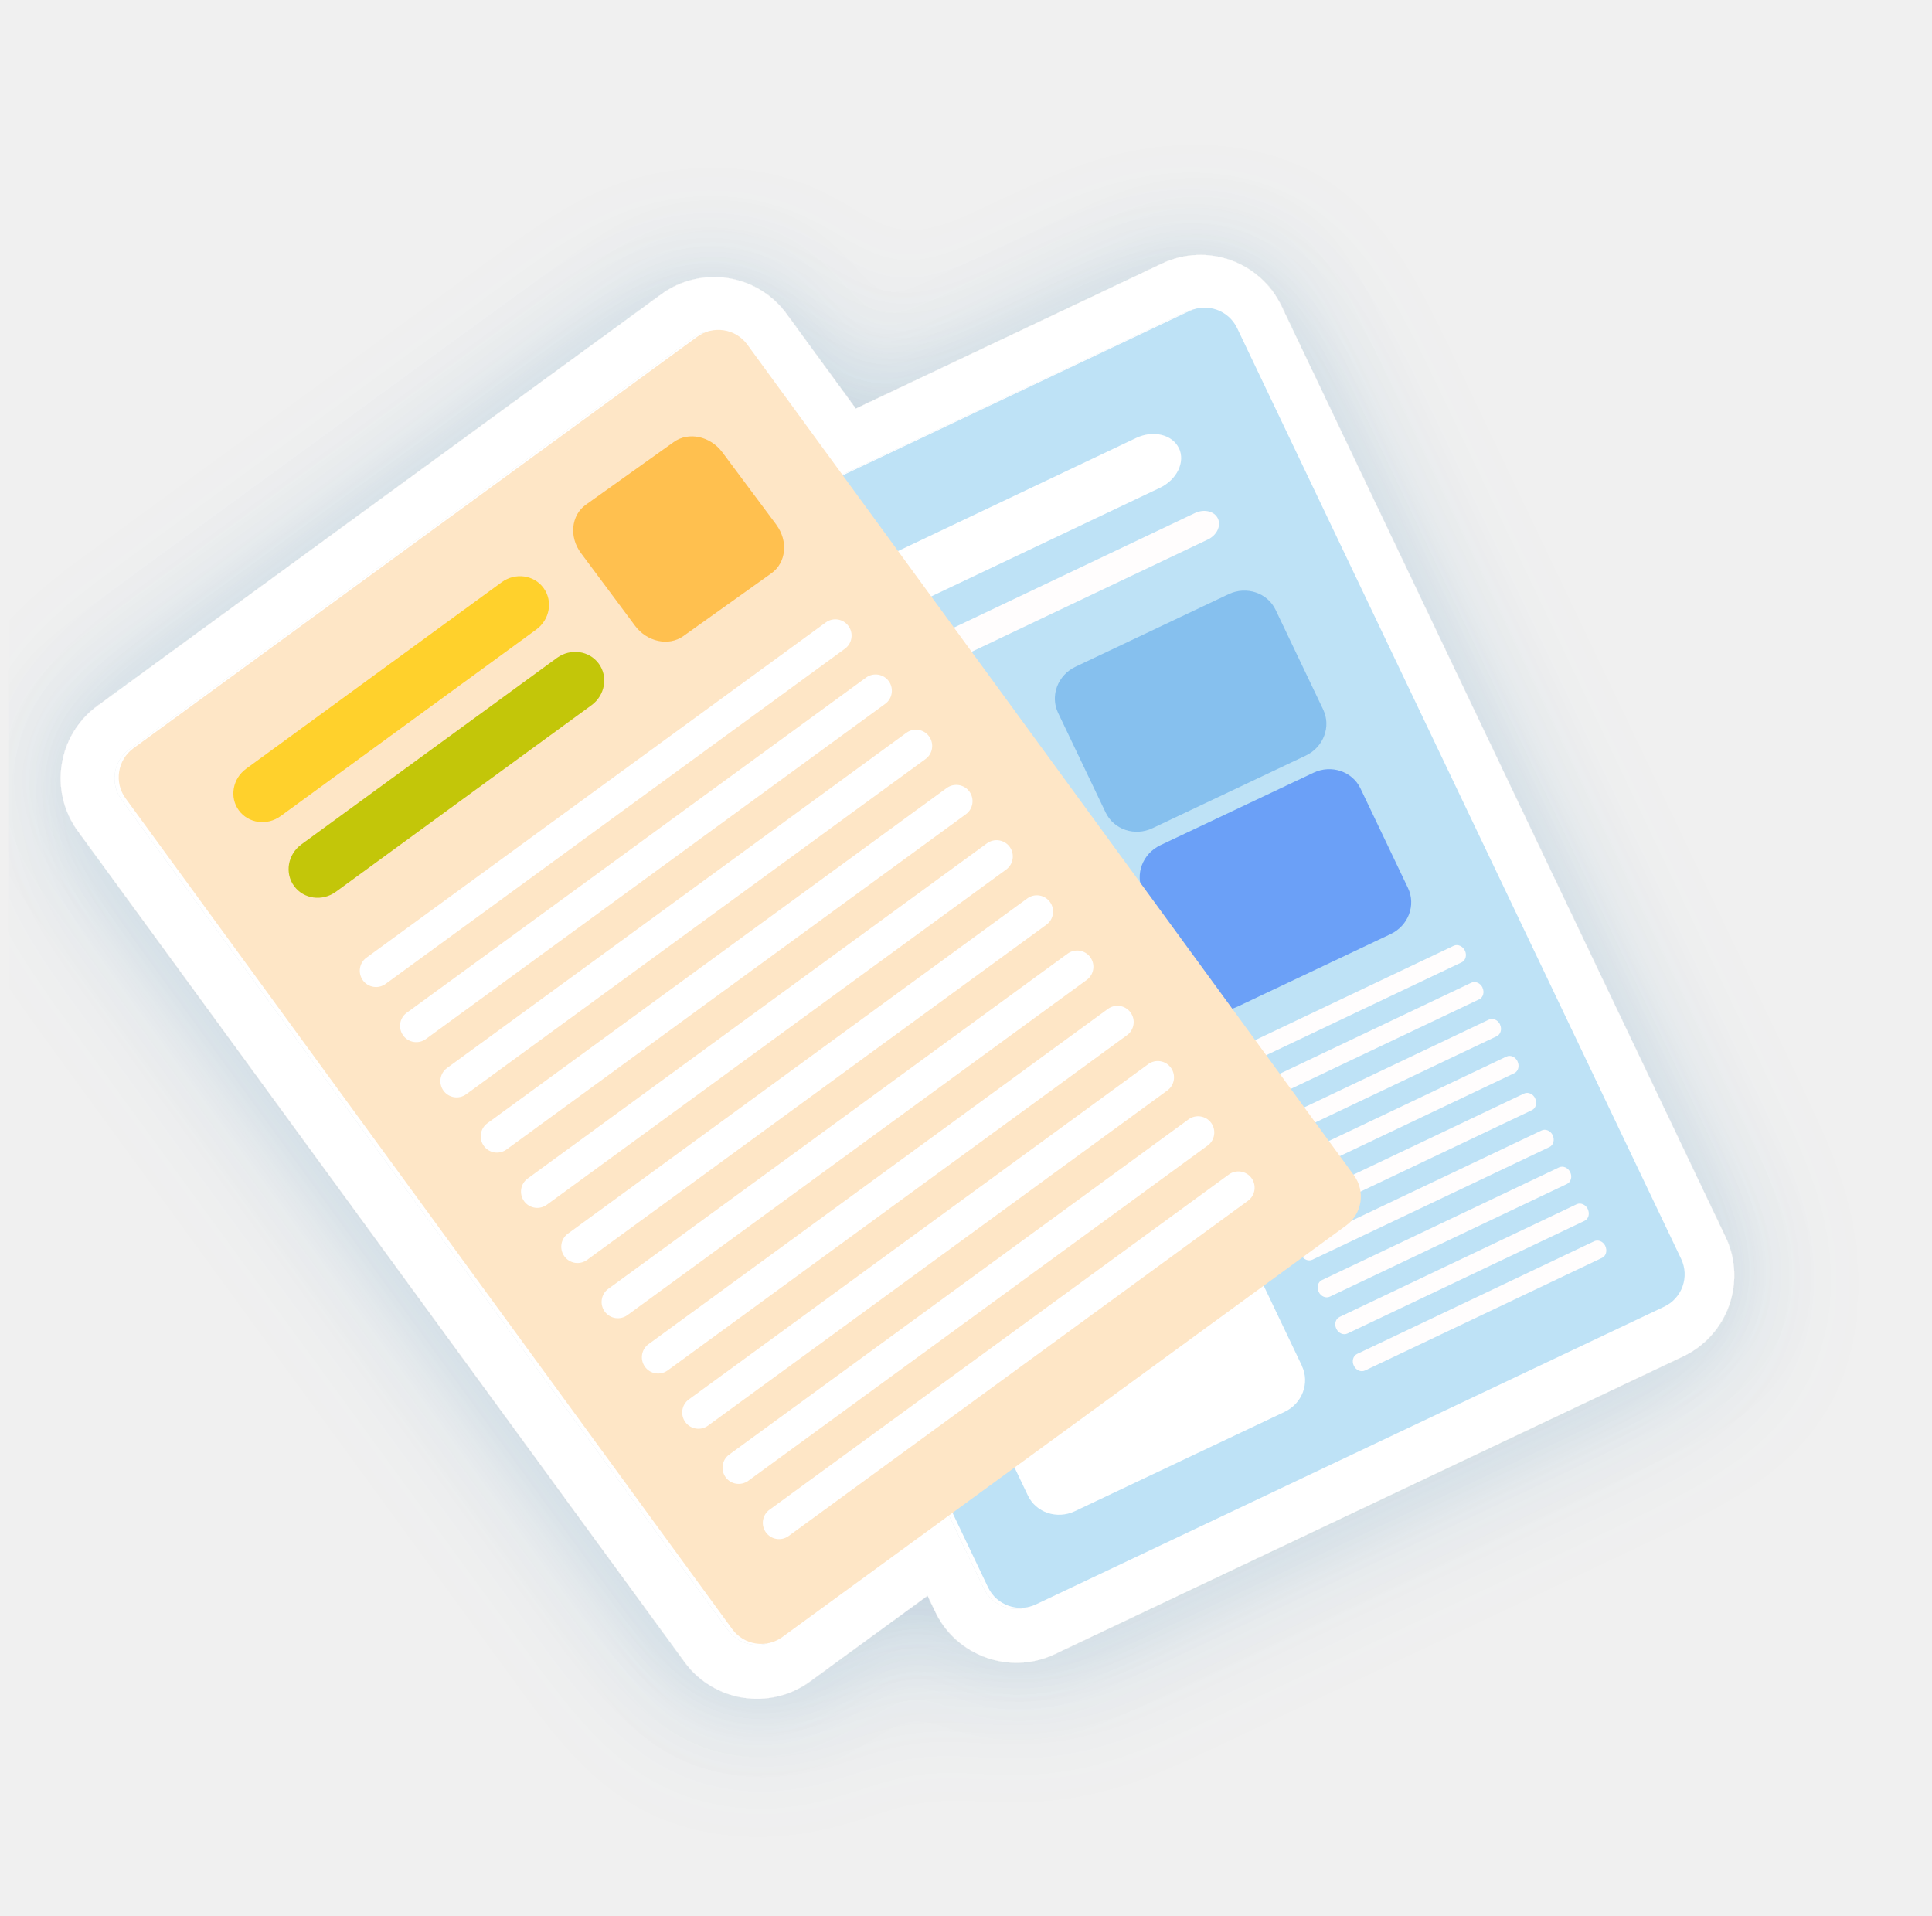
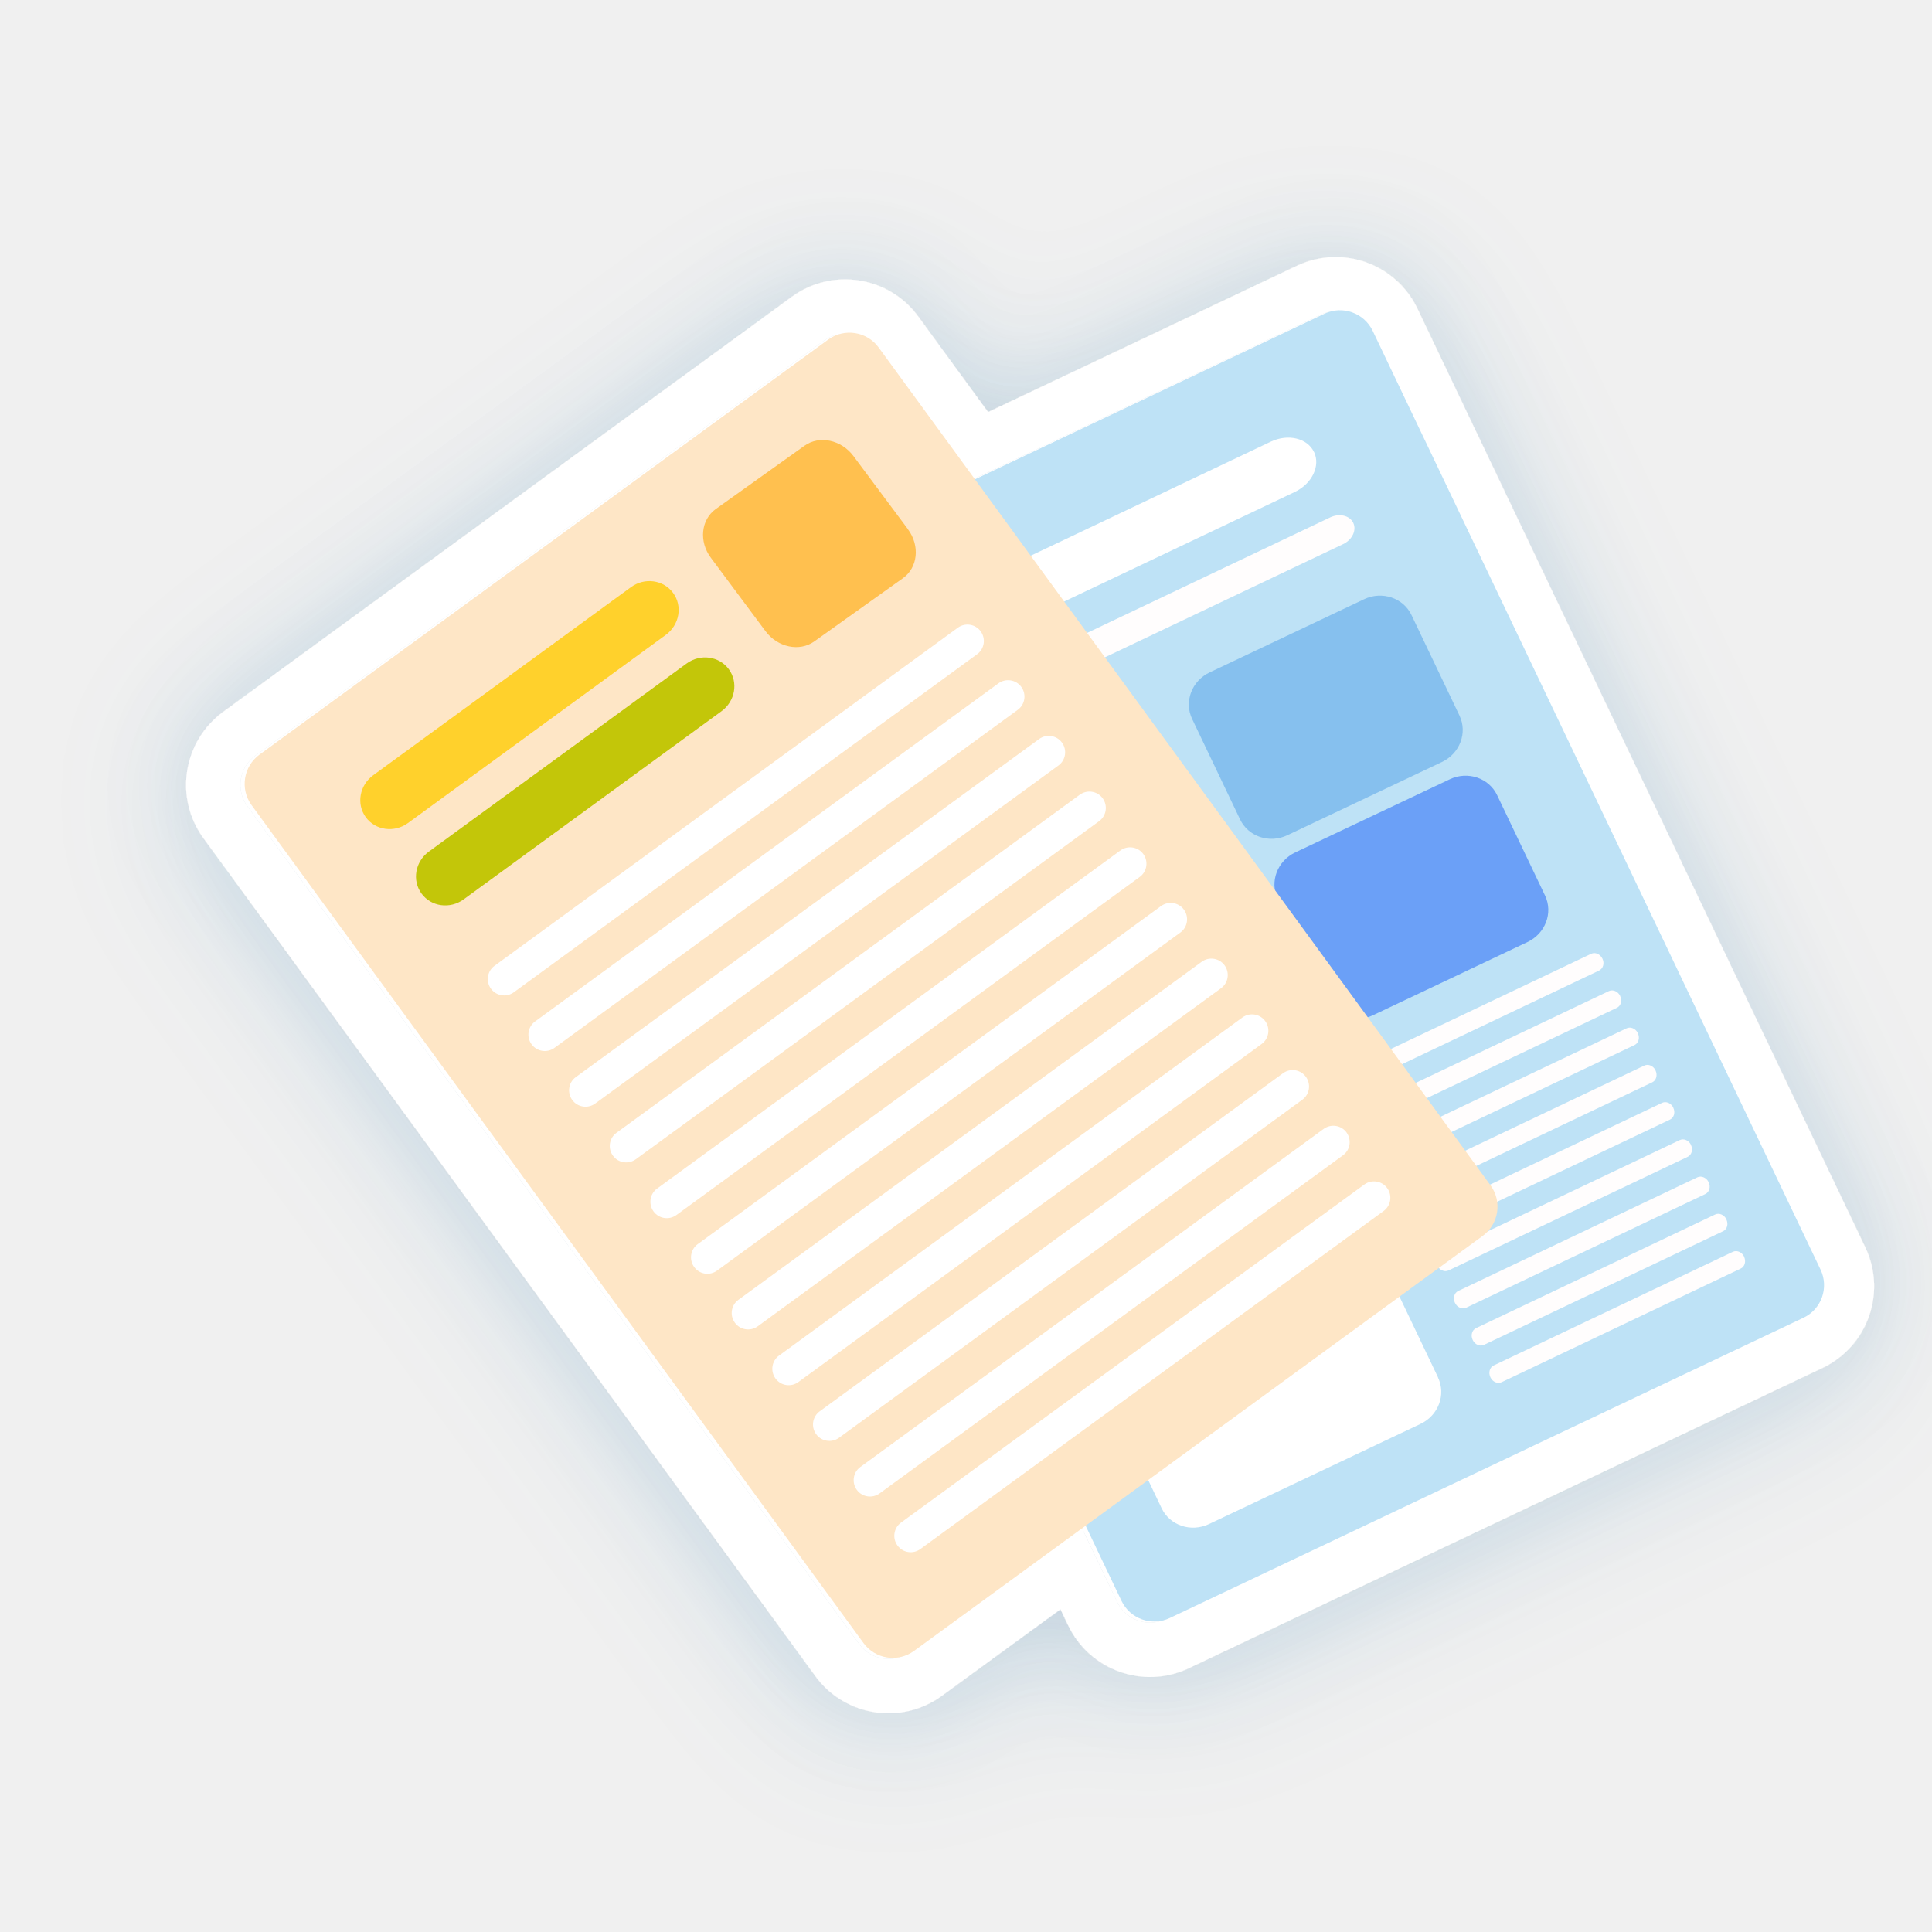
- <svg xmlns="http://www.w3.org/2000/svg" width="117" height="116" viewBox="0 0 117 116" fill="none">
-   <g clip-path="url(#clip0_1632_9100)">
-     <g filter="url(#filter0_dd_1632_9100)">
-       <mask id="path-1-outside-1_1632_9100" maskUnits="userSpaceOnUse" x="-3.898" y="-4.535" width="125.087" height="126.149" fill="black">
-         <rect fill="white" x="-3.898" y="-4.535" width="125.087" height="126.149" />
-         <path d="M7.829 45.37L41.962 20.458C42.933 19.749 44.294 19.96 45 20.928L50.783 28.847L71.764 18.907C72.849 18.393 74.147 18.855 74.664 19.939L101.551 76.296C102.068 77.381 101.609 78.676 100.525 79.189L62.478 97.217C61.393 97.731 60.095 97.267 59.578 96.183L57.424 91.67L47.128 99.185C46.157 99.894 44.797 99.683 44.09 98.715L7.351 48.406C6.644 47.438 6.858 46.079 7.829 45.37Z" />
+ <svg xmlns="http://www.w3.org/2000/svg" width="116" height="116" viewBox="0 0 116 116" fill="none">
+   <g clip-path="url(#clip0_1720_19504)">
+     <g filter="url(#filter0_dd_1720_19504)">
+       <mask id="path-1-outside-1_1720_19504" maskUnits="userSpaceOnUse" x="3.602" y="-4.535" width="125.087" height="126.149" fill="black">
+         <rect fill="white" x="3.602" y="-4.535" width="125.087" height="126.149" />
+         <path d="M15.329 45.37L49.462 20.458C50.433 19.749 51.794 19.96 52.5 20.928L58.283 28.847L79.264 18.907C80.349 18.393 81.647 18.855 82.164 19.939L109.051 76.296C109.568 77.381 109.109 78.676 108.025 79.189L69.978 97.217C68.893 97.731 67.595 97.267 67.078 96.183L64.924 91.67L54.628 99.185C53.657 99.894 52.297 99.683 51.59 98.715L14.851 48.406C14.144 47.438 14.358 46.079 15.329 45.37Z" />
      </mask>
-       <path d="M7.829 45.37L41.962 20.458C42.933 19.749 44.294 19.96 45 20.928L50.783 28.847L71.764 18.907C72.849 18.393 74.147 18.855 74.664 19.939L101.551 76.296C102.068 77.381 101.609 78.676 100.525 79.189L62.478 97.217C61.393 97.731 60.095 97.267 59.578 96.183L57.424 91.67L47.128 99.185C46.157 99.894 44.797 99.683 44.09 98.715L7.351 48.406C6.644 47.438 6.858 46.079 7.829 45.37Z" fill="white" />
-       <path d="M7.829 45.37L5.906 42.737L5.906 42.737L7.829 45.37ZM41.962 20.458L40.04 17.824L40.04 17.824L41.962 20.458ZM45 20.928L47.634 19.005L47.634 19.005L45 20.928ZM50.783 28.847L48.15 30.77L49.741 32.948L52.179 31.793L50.783 28.847ZM71.764 18.907L73.16 21.853L73.16 21.853L71.764 18.907ZM74.664 19.939L77.607 18.535L77.607 18.535L74.664 19.939ZM101.551 76.296L104.495 74.893L104.494 74.892L101.551 76.296ZM100.525 79.189L99.128 76.243L99.128 76.243L100.525 79.189ZM62.478 97.217L63.873 100.164L63.874 100.164L62.478 97.217ZM59.578 96.183L62.521 94.779L62.52 94.779L59.578 96.183ZM57.424 91.67L60.367 90.266L58.675 86.72L55.501 89.037L57.424 91.67ZM47.128 99.185L49.05 101.82L49.051 101.819L47.128 99.185ZM44.09 98.715L41.457 100.638L41.457 100.638L44.09 98.715ZM7.351 48.406L9.984 46.483L9.984 46.483L7.351 48.406ZM7.829 45.37L9.751 48.004L43.884 23.092L41.962 20.458L40.04 17.824L5.906 42.737L7.829 45.37ZM41.962 20.458L43.884 23.092C43.407 23.44 42.727 23.343 42.367 22.851L45 20.928L47.634 19.005C45.86 16.576 42.459 16.059 40.04 17.824L41.962 20.458ZM45 20.928L42.367 22.851L48.15 30.77L50.783 28.847L53.416 26.924L47.634 19.005L45 20.928ZM50.783 28.847L52.179 31.793L73.16 21.853L71.764 18.907L70.368 15.96L49.387 25.9L50.783 28.847ZM71.764 18.907L73.16 21.853C72.619 22.11 71.977 21.879 71.721 21.343L74.664 19.939L77.607 18.535C76.317 15.83 73.078 14.676 70.368 15.96L71.764 18.907ZM74.664 19.939L71.721 21.343L98.609 77.701L101.551 76.296L104.494 74.892L77.607 18.535L74.664 19.939ZM101.551 76.296L98.608 77.7C98.35 77.159 98.579 76.503 99.128 76.243L100.525 79.189L101.921 82.136C104.638 80.848 105.787 77.602 104.495 74.893L101.551 76.296ZM100.525 79.189L99.128 76.243L61.081 94.27L62.478 97.217L63.874 100.164L101.921 82.136L100.525 79.189ZM62.478 97.217L61.082 94.27C61.626 94.012 62.266 94.246 62.521 94.779L59.578 96.183L56.635 97.588C57.924 100.289 61.161 101.449 63.873 100.164L62.478 97.217ZM59.578 96.183L62.52 94.779L60.367 90.266L57.424 91.67L54.481 93.075L56.635 97.588L59.578 96.183ZM57.424 91.67L55.501 89.037L45.206 96.552L47.128 99.185L49.051 101.819L59.346 94.304L57.424 91.67ZM47.128 99.185L45.207 96.551C45.683 96.204 46.364 96.3 46.723 96.792L44.09 98.715L41.457 100.638C43.23 103.067 46.632 103.584 49.05 101.82L47.128 99.185ZM44.09 98.715L46.723 96.792L9.984 46.483L7.351 48.406L4.718 50.329L41.457 100.638L44.09 98.715ZM7.351 48.406L9.984 46.483C10.344 46.976 10.229 47.655 9.751 48.004L7.829 45.37L5.906 42.737C3.486 44.503 2.944 47.901 4.718 50.329L7.351 48.406Z" fill="white" mask="url(#path-1-outside-1_1632_9100)" />
+       <path d="M15.329 45.37L49.462 20.458C50.433 19.749 51.794 19.96 52.5 20.928L58.283 28.847L79.264 18.907C80.349 18.393 81.647 18.855 82.164 19.939L109.051 76.296C109.568 77.381 109.109 78.676 108.025 79.189L69.978 97.217C68.893 97.731 67.595 97.267 67.078 96.183L64.924 91.67L54.628 99.185C53.657 99.894 52.297 99.683 51.59 98.715L14.851 48.406C14.144 47.438 14.358 46.079 15.329 45.37Z" fill="white" />
+       <path d="M15.329 45.37L13.406 42.737L13.406 42.737L15.329 45.37ZM49.462 20.458L47.54 17.824L47.54 17.824L49.462 20.458ZM52.5 20.928L55.134 19.005L55.134 19.005L52.5 20.928ZM58.283 28.847L55.65 30.77L57.241 32.948L59.679 31.793L58.283 28.847ZM79.264 18.907L80.66 21.853L80.66 21.853L79.264 18.907ZM82.164 19.939L85.107 18.535L85.107 18.535L82.164 19.939ZM109.051 76.296L111.995 74.893L111.994 74.892L109.051 76.296ZM108.025 79.189L106.628 76.243L106.628 76.243L108.025 79.189ZM69.978 97.217L71.373 100.164L71.374 100.164L69.978 97.217ZM67.078 96.183L70.021 94.779L70.02 94.779L67.078 96.183ZM64.924 91.67L67.867 90.266L66.175 86.72L63.001 89.037L64.924 91.67ZM54.628 99.185L56.55 101.82L56.551 101.819L54.628 99.185ZM51.59 98.715L48.957 100.638L48.957 100.638L51.59 98.715ZM14.851 48.406L17.484 46.483L17.484 46.483L14.851 48.406ZM15.329 45.37L17.251 48.004L51.384 23.092L49.462 20.458L47.54 17.824L13.406 42.737L15.329 45.37ZM49.462 20.458L51.384 23.092C50.907 23.44 50.227 23.343 49.867 22.851L52.5 20.928L55.134 19.005C53.36 16.576 49.959 16.059 47.54 17.824L49.462 20.458ZM52.5 20.928L49.867 22.851L55.65 30.77L58.283 28.847L60.916 26.924L55.134 19.005L52.5 20.928ZM58.283 28.847L59.679 31.793L80.66 21.853L79.264 18.907L77.868 15.96L56.887 25.9L58.283 28.847ZM79.264 18.907L80.66 21.853C80.119 22.11 79.477 21.879 79.221 21.343L82.164 19.939L85.107 18.535C83.817 15.83 80.578 14.676 77.868 15.96L79.264 18.907ZM82.164 19.939L79.221 21.343L106.108 77.701L109.051 76.296L111.994 74.892L85.107 18.535L82.164 19.939ZM109.051 76.296L106.108 77.7C105.85 77.159 106.079 76.503 106.628 76.243L108.025 79.189L109.421 82.136C112.138 80.848 113.287 77.602 111.995 74.893L109.051 76.296ZM108.025 79.189L106.628 76.243L68.581 94.27L69.978 97.217L71.374 100.164L109.421 82.136L108.025 79.189ZM69.978 97.217L68.582 94.27C69.126 94.012 69.766 94.246 70.021 94.779L67.078 96.183L64.135 97.588C65.424 100.289 68.661 101.449 71.373 100.164L69.978 97.217ZM67.078 96.183L70.02 94.779L67.867 90.266L64.924 91.67L61.981 93.075L64.135 97.588L67.078 96.183ZM64.924 91.67L63.001 89.037L52.706 96.552L54.628 99.185L56.551 101.819L66.846 94.304L64.924 91.67ZM54.628 99.185L52.707 96.551C53.183 96.204 53.864 96.3 54.223 96.792L51.59 98.715L48.957 100.638C50.73 103.067 54.132 103.584 56.55 101.82L54.628 99.185ZM51.59 98.715L54.223 96.792L17.484 46.483L14.851 48.406L12.218 50.329L48.957 100.638L51.59 98.715ZM14.851 48.406L17.484 46.483C17.844 46.976 17.729 47.655 17.251 48.004L15.329 45.37L13.406 42.737C10.986 44.503 10.444 47.901 12.218 50.329L14.851 48.406Z" fill="white" mask="url(#path-1-outside-1_1720_19504)" />
    </g>
-     <path d="M72.021 18.837L33.974 36.865C32.89 37.379 32.431 38.674 32.948 39.758L59.835 96.115C60.352 97.199 61.651 97.662 62.735 97.148L100.782 79.121C101.866 78.607 102.326 77.312 101.808 76.228L74.921 19.87C74.404 18.786 73.106 18.324 72.021 18.837Z" fill="#BEE2F6" />
-     <path d="M71.398 27.137C71.794 27.97 71.275 29.048 70.239 29.54L40.744 43.547C39.708 44.038 38.542 43.763 38.146 42.93C37.749 42.096 38.27 41.018 39.305 40.527L68.8 26.519C69.835 26.028 70.997 26.305 71.394 27.138L71.398 27.137Z" fill="white" />
-     <path d="M73.752 31.393C73.965 31.839 73.688 32.413 73.14 32.671L43.111 46.941C42.557 47.207 41.944 47.056 41.731 46.61C41.519 46.163 41.787 45.593 42.344 45.332L72.372 31.062C72.92 30.804 73.542 30.951 73.752 31.393Z" fill="#FFFDFD" />
-     <path opacity="0.6" d="M80.129 42.96C80.624 43.997 80.152 45.246 79.073 45.754L69.798 50.148C68.721 50.661 67.45 50.233 66.955 49.197L64.076 43.165C63.583 42.132 64.054 40.878 65.133 40.37L74.407 35.976C75.482 35.47 76.755 35.892 77.25 36.928L80.129 42.96Z" fill="#61AAEA" />
-     <path opacity="0.6" d="M85.266 53.769C85.761 54.805 85.289 56.055 84.21 56.563L74.935 60.957C73.858 61.469 72.587 61.042 72.092 60.005L69.215 53.977C68.72 52.941 69.193 51.691 70.27 51.179L79.546 46.789C80.619 46.279 81.894 46.705 82.389 47.741L85.268 53.773L85.266 53.769Z" fill="#3375F9" />
-     <path d="M78.839 82.706C79.334 83.741 78.862 84.99 77.788 85.495L65.087 91.508C64.009 92.016 62.742 91.593 62.248 90.558L54.528 74.376C54.033 73.341 54.505 72.093 55.581 71.581L68.282 65.568C69.36 65.061 70.627 65.483 71.121 66.518L78.842 82.7L78.839 82.706Z" fill="white" />
-     <path d="M61.35 43.745C61.484 44.023 61.357 44.357 61.069 44.494L44.044 52.585C43.756 52.723 43.416 52.61 43.287 52.33C43.153 52.051 43.28 51.718 43.568 51.58L60.593 43.489C60.881 43.351 61.221 43.465 61.355 43.743L61.35 43.745Z" fill="#FFFDFD" />
-     <path d="M62.413 45.981C62.547 46.26 62.419 46.593 62.131 46.73L45.106 54.822C44.818 54.959 44.477 54.842 44.349 54.566C44.215 54.287 44.342 53.954 44.63 53.816L61.655 45.725C61.943 45.588 62.283 45.701 62.417 45.979L62.413 45.981Z" fill="#FFFDFD" />
-     <path d="M63.479 48.214C63.613 48.492 63.486 48.825 63.198 48.963L46.173 57.054C45.885 57.192 45.545 57.079 45.416 56.798C45.282 56.52 45.409 56.186 45.697 56.049L62.722 47.958C63.01 47.82 63.35 47.933 63.484 48.212L63.479 48.214Z" fill="#FFFDFD" />
-     <path d="M64.542 50.454C64.676 50.733 64.548 51.066 64.26 51.203L47.236 59.295C46.947 59.432 46.606 59.315 46.474 59.041C46.34 58.762 46.467 58.428 46.755 58.291L63.78 50.2C64.068 50.062 64.41 50.18 64.542 50.454Z" fill="#FFFDFD" />
-     <path d="M65.604 52.69C65.738 52.969 65.611 53.302 65.323 53.44L48.298 61.531C48.01 61.668 47.67 61.555 47.541 61.275C47.407 60.996 47.534 60.663 47.822 60.526L64.847 52.434C65.135 52.297 65.476 52.414 65.608 52.688L65.604 52.69Z" fill="#FFFDFD" />
-     <path d="M66.666 54.925C66.8 55.203 66.673 55.536 66.385 55.674L49.36 63.765C49.072 63.903 48.732 63.789 48.603 63.509C48.469 63.231 48.596 62.897 48.884 62.76L65.909 54.669C66.197 54.531 66.537 54.644 66.671 54.923L66.666 54.925Z" fill="#FFFDFD" />
-     <path d="M67.728 57.159C67.862 57.437 67.735 57.771 67.447 57.908L50.422 65.999C50.134 66.137 49.795 66.024 49.665 65.744C49.531 65.465 49.658 65.132 49.946 64.994L66.971 56.903C67.259 56.766 67.601 56.883 67.733 57.157L67.728 57.159Z" fill="#FFFDFD" />
-     <path d="M68.791 59.397C68.925 59.676 68.798 60.009 68.51 60.147L51.485 68.238C51.197 68.375 50.857 68.262 50.727 67.982C50.594 67.703 50.721 67.37 51.009 67.233L68.034 59.141C68.322 59.004 68.662 59.117 68.795 59.395L68.791 59.397Z" fill="#FFFDFD" />
-     <path d="M69.853 61.633C69.987 61.912 69.86 62.245 69.572 62.383L52.547 70.474C52.259 70.612 51.919 70.499 51.79 70.218C51.656 69.94 51.783 69.606 52.071 69.469L69.096 61.378C69.384 61.24 69.724 61.353 69.858 61.632L69.853 61.633Z" fill="#FFFDFD" />
-     <path d="M88.713 57.561C88.847 57.839 88.755 58.158 88.513 58.272L74.155 65.095C73.913 65.208 73.608 65.081 73.478 64.801C73.345 64.522 73.437 64.203 73.679 64.09L88.037 57.267C88.279 57.153 88.581 57.287 88.713 57.561Z" fill="#FFFDFD" />
-     <path d="M89.776 59.801C89.909 60.079 89.821 60.397 89.579 60.51L75.222 67.333C74.98 67.447 74.675 67.32 74.545 67.039C74.411 66.761 74.504 66.442 74.746 66.328L89.103 59.505C89.346 59.392 89.648 59.525 89.78 59.799L89.776 59.801Z" fill="#FFFDFD" />
-     <path d="M90.838 62.035C90.972 62.314 90.879 62.633 90.642 62.745L76.284 69.567C76.042 69.681 75.737 69.554 75.608 69.274C75.474 68.995 75.566 68.676 75.808 68.562L90.166 61.74C90.408 61.626 90.71 61.759 90.842 62.033L90.838 62.035Z" fill="#FFFDFD" />
-     <path d="M91.9 64.273C92.032 64.547 91.946 64.869 91.704 64.983L77.347 71.806C77.104 71.919 76.799 71.792 76.67 71.512C76.536 71.233 76.629 70.914 76.871 70.8L91.228 63.978C91.47 63.864 91.771 63.993 91.905 64.272L91.9 64.273Z" fill="#FFFDFD" />
-     <path d="M92.967 66.512C93.101 66.79 93.008 67.109 92.771 67.221L78.413 74.044C78.171 74.157 77.866 74.03 77.737 73.75C77.603 73.472 77.695 73.153 77.937 73.039L92.295 66.216C92.537 66.103 92.838 66.231 92.971 66.51L92.967 66.512Z" fill="#FFFDFD" />
-     <path d="M94.029 68.746C94.163 69.025 94.071 69.344 93.833 69.456L79.475 76.278C79.233 76.392 78.928 76.265 78.799 75.984C78.667 75.71 78.757 75.387 78.999 75.273L93.357 68.451C93.599 68.337 93.9 68.466 94.034 68.744L94.029 68.746Z" fill="#FFFDFD" />
-     <path d="M95.092 70.981C95.226 71.259 95.133 71.578 94.891 71.692L80.534 78.515C80.291 78.628 79.987 78.501 79.857 78.221C79.723 77.942 79.816 77.623 80.058 77.51L94.415 70.687C94.657 70.573 94.96 70.707 95.092 70.981Z" fill="#FFFDFD" />
-     <path d="M96.154 73.215C96.288 73.493 96.2 73.811 95.958 73.924L81.6 80.747C81.358 80.861 81.053 80.734 80.924 80.453C80.79 80.175 80.882 79.856 81.124 79.742L95.482 72.919C95.724 72.806 96.026 72.939 96.158 73.213L96.154 73.215Z" fill="#FFFDFD" />
-     <path d="M97.216 75.455C97.35 75.734 97.258 76.053 97.02 76.165L82.662 82.987C82.42 83.101 82.115 82.974 81.986 82.694C81.852 82.415 81.944 82.096 82.186 81.982L96.544 75.16C96.786 75.046 97.087 75.175 97.221 75.453L97.216 75.455Z" fill="#FFFDFD" />
-     <path d="M7.606 48.343L44.346 98.651C45.053 99.62 46.413 99.83 47.384 99.121L81.518 74.209C82.489 73.501 82.703 72.141 81.996 71.173L45.256 20.864C44.549 19.896 43.189 19.686 42.218 20.395L8.084 45.306C7.113 46.015 6.899 47.374 7.606 48.343Z" fill="#FEE6C6" />
-     <path d="M51.383 37.907C51.702 38.346 51.607 38.962 51.168 39.28L23.35 59.579C22.911 59.897 22.295 59.801 21.976 59.362C21.658 58.922 21.752 58.306 22.191 57.989L50.009 37.689C50.448 37.371 51.061 37.464 51.383 37.907Z" fill="white" />
-     <path d="M53.822 41.244C54.141 41.684 54.046 42.3 53.608 42.618L25.789 62.917C25.35 63.235 24.734 63.139 24.416 62.7C24.097 62.26 24.191 61.644 24.63 61.326L52.449 41.027C52.887 40.709 53.503 40.805 53.822 41.244Z" fill="white" />
-     <path d="M56.264 44.588C56.583 45.028 56.489 45.643 56.05 45.961L28.231 66.26C27.793 66.579 27.177 66.483 26.858 66.043C26.539 65.604 26.634 64.988 27.072 64.67L54.891 44.371C55.33 44.053 55.946 44.149 56.264 44.588Z" fill="white" />
-     <path d="M58.707 47.932C59.026 48.371 58.931 48.987 58.492 49.305L30.674 69.604C30.235 69.922 29.622 69.83 29.3 69.387C28.982 68.948 29.076 68.332 29.515 68.014L57.333 47.715C57.772 47.397 58.388 47.492 58.707 47.932Z" fill="white" />
-     <path d="M61.146 51.279C61.465 51.719 61.37 52.335 60.931 52.653L33.113 72.952C32.674 73.27 32.061 73.178 31.739 72.735C31.421 72.295 31.515 71.68 31.954 71.362L59.772 51.062C60.211 50.744 60.827 50.84 61.146 51.279Z" fill="white" />
-     <path d="M63.585 54.617C63.904 55.057 63.809 55.673 63.37 55.991L35.552 76.29C35.113 76.608 34.5 76.516 34.178 76.073C33.86 75.633 33.954 75.017 34.393 74.699L62.212 54.4C62.65 54.082 63.263 54.175 63.585 54.617Z" fill="white" />
-     <path d="M66.027 57.961C66.346 58.401 66.251 59.016 65.813 59.334L37.994 79.634C37.556 79.951 36.94 79.856 36.621 79.416C36.302 78.977 36.397 78.361 36.835 78.043L64.654 57.744C65.093 57.426 65.709 57.522 66.027 57.961Z" fill="white" />
-     <path d="M68.466 61.309C68.785 61.748 68.69 62.364 68.251 62.682L40.433 82.981C39.994 83.299 39.382 83.207 39.06 82.764C38.741 82.325 38.835 81.709 39.274 81.391L67.093 61.092C67.531 60.774 68.144 60.866 68.466 61.309Z" fill="white" />
-     <path d="M70.908 64.654C71.227 65.094 71.133 65.71 70.694 66.028L42.875 86.327C42.437 86.645 41.821 86.549 41.502 86.11C41.183 85.67 41.278 85.055 41.717 84.737L69.535 64.437C69.974 64.119 70.587 64.212 70.908 64.654Z" fill="white" />
-     <path d="M73.348 67.993C73.666 68.432 73.572 69.048 73.133 69.366L45.315 89.665C44.876 89.983 44.263 89.891 43.944 89.452C43.626 89.012 43.72 88.396 44.159 88.078L71.977 67.779C72.416 67.461 73.032 67.557 73.351 67.996L73.348 67.993Z" fill="white" />
-     <path d="M75.79 71.336C76.109 71.775 76.014 72.391 75.576 72.709L47.757 93.009C47.319 93.326 46.706 93.234 46.384 92.791C46.065 92.352 46.16 91.736 46.598 91.418L74.417 71.119C74.856 70.801 75.472 70.897 75.79 71.336Z" fill="white" />
-     <path opacity="0.6" d="M47.015 31.78C47.744 32.762 47.611 34.071 46.719 34.711L41.391 38.511C40.5 39.15 39.182 38.868 38.457 37.89L35.183 33.491C34.451 32.513 34.587 31.2 35.475 30.564L40.803 26.764C41.695 26.124 43.012 26.406 43.741 27.381L47.018 31.777L47.015 31.78Z" fill="#FFA600" />
-     <path d="M32.915 35.602C33.495 36.393 33.296 37.521 32.474 38.121L16.996 49.416C16.174 50.016 15.04 49.857 14.463 49.069C13.884 48.277 14.083 47.149 14.905 46.549L30.383 35.254C31.205 34.655 32.336 34.81 32.915 35.602Z" fill="#FFD12C" />
-     <path d="M36.261 40.184C36.84 40.975 36.641 42.103 35.819 42.703L20.341 53.998C19.519 54.597 18.388 54.442 17.809 53.651C17.229 52.859 17.428 51.731 18.25 51.131L33.728 39.836C34.55 39.237 35.684 39.395 36.261 40.184Z" fill="#C3C609" />
+     <path d="M79.521 18.837L41.474 36.865C40.39 37.379 39.93 38.674 40.447 39.758L67.335 96.115C67.852 97.199 69.15 97.662 70.234 97.148L108.281 79.121C109.365 78.607 109.825 77.312 109.308 76.228L82.421 19.87C81.903 18.786 80.605 18.324 79.521 18.837Z" fill="#BEE2F6" />
+     <path d="M78.897 27.137C79.294 27.97 78.774 29.048 77.738 29.54L48.244 43.547C47.208 44.038 46.042 43.763 45.645 42.93C45.249 42.096 45.769 41.018 46.805 40.527L76.299 26.519C77.335 26.028 78.497 26.305 78.893 27.138L78.897 27.137Z" fill="white" />
+     <path d="M81.252 31.393C81.465 31.839 81.187 32.413 80.64 32.671L50.611 46.941C50.057 47.207 49.443 47.056 49.231 46.61C49.018 46.163 49.287 45.593 49.843 45.332L79.872 31.062C80.419 30.804 81.041 30.951 81.252 31.393Z" fill="#FFFDFD" />
+     <path opacity="0.6" d="M87.628 42.96C88.123 43.997 87.651 45.246 86.572 45.754L77.297 50.148C76.22 50.661 74.95 50.233 74.454 49.197L71.576 43.165C71.082 42.132 71.553 40.878 72.632 40.37L81.907 35.976C82.982 35.47 84.254 35.892 84.749 36.928L87.628 42.96Z" fill="#61AAEA" />
+     <path opacity="0.6" d="M92.766 53.769C93.261 54.805 92.788 56.055 91.709 56.563L82.435 60.957C81.357 61.469 80.087 61.042 79.592 60.005L76.715 53.977C76.22 52.941 76.692 51.691 77.77 51.179L87.046 46.789C88.119 46.279 89.394 46.705 89.889 47.741L92.768 53.773L92.766 53.769Z" fill="#3375F9" />
+     <path d="M86.338 82.706C86.833 83.741 86.361 84.99 85.287 85.495L72.586 91.508C71.509 92.016 70.242 91.593 69.747 90.558L62.027 74.376C61.532 73.341 62.004 72.093 63.08 71.581L75.781 65.568C76.859 65.061 78.126 65.483 78.621 66.518L86.341 82.7L86.338 82.706Z" fill="white" />
+     <path d="M68.85 43.745C68.984 44.023 68.857 44.357 68.569 44.494L51.544 52.585C51.256 52.723 50.916 52.61 50.786 52.33C50.653 52.051 50.78 51.718 51.068 51.58L68.093 43.489C68.381 43.351 68.72 43.465 68.854 43.743L68.85 43.745Z" fill="#FFFDFD" />
+     <path d="M69.912 45.981C70.046 46.26 69.919 46.593 69.63 46.73L52.606 54.822C52.318 54.959 51.976 54.842 51.848 54.566C51.715 54.287 51.842 53.954 52.13 53.816L69.155 45.725C69.443 45.588 69.782 45.701 69.916 45.979L69.912 45.981Z" fill="#FFFDFD" />
+     <path d="M70.979 48.214C71.113 48.492 70.986 48.825 70.697 48.963L53.673 57.054C53.385 57.192 53.045 57.079 52.915 56.798C52.781 56.52 52.909 56.186 53.197 56.049L70.222 47.958C70.51 47.82 70.849 47.933 70.983 48.212L70.979 48.214Z" fill="#FFFDFD" />
+     <path d="M72.041 50.454C72.175 50.733 72.048 51.066 71.76 51.203L54.735 59.295C54.447 59.432 54.105 59.315 53.973 59.041C53.84 58.762 53.967 58.428 54.255 58.291L71.28 50.2C71.568 50.062 71.909 50.18 72.041 50.454Z" fill="#FFFDFD" />
+     <path d="M73.103 52.69C73.237 52.969 73.11 53.302 72.822 53.44L55.797 61.531C55.509 61.668 55.169 61.555 55.04 61.275C54.906 60.996 55.033 60.663 55.321 60.526L72.346 52.434C72.634 52.297 72.975 52.414 73.108 52.688L73.103 52.69Z" fill="#FFFDFD" />
+     <path d="M74.166 54.925C74.3 55.203 74.172 55.536 73.884 55.674L56.86 63.765C56.572 63.903 56.232 63.789 56.102 63.509C55.968 63.231 56.096 62.897 56.384 62.76L73.409 54.669C73.697 54.531 74.036 54.644 74.17 54.923L74.166 54.925Z" fill="#FFFDFD" />
+     <path d="M75.228 57.159C75.362 57.437 75.235 57.771 74.947 57.908L57.922 65.999C57.634 66.137 57.294 66.024 57.165 65.744C57.031 65.465 57.158 65.132 57.446 64.994L74.471 56.903C74.759 56.766 75.1 56.883 75.233 57.157L75.228 57.159Z" fill="#FFFDFD" />
+     <path d="M76.29 59.397C76.424 59.676 76.297 60.009 76.009 60.147L58.984 68.238C58.696 68.375 58.356 68.262 58.227 67.982C58.093 67.703 58.22 67.37 58.508 67.233L75.533 59.141C75.821 59.004 76.161 59.117 76.295 59.395L76.29 59.397Z" fill="#FFFDFD" />
+     <path d="M77.353 61.633C77.487 61.912 77.359 62.245 77.072 62.383L60.047 70.474C59.758 70.612 59.419 70.499 59.289 70.218C59.155 69.94 59.283 69.606 59.571 69.469L76.596 61.378C76.884 61.24 77.223 61.353 77.357 61.632L77.353 61.633Z" fill="#FFFDFD" />
+     <path d="M96.213 57.561C96.347 57.839 96.254 58.158 96.012 58.272L81.655 65.095C81.413 65.208 81.108 65.081 80.978 64.801C80.844 64.522 80.937 64.203 81.179 64.09L95.537 57.267C95.779 57.153 96.081 57.287 96.213 57.561Z" fill="#FFFDFD" />
+     <path d="M97.275 59.801C97.409 60.079 97.321 60.397 97.079 60.51L82.721 67.333C82.479 67.447 82.174 67.32 82.045 67.039C81.911 66.761 82.003 66.442 82.245 66.328L96.603 59.505C96.845 59.392 97.147 59.525 97.279 59.799L97.275 59.801Z" fill="#FFFDFD" />
+     <path d="M98.338 62.035C98.472 62.314 98.379 62.633 98.141 62.745L83.784 69.567C83.542 69.681 83.237 69.554 83.107 69.274C82.973 68.995 83.066 68.676 83.308 68.562L97.665 61.74C97.907 61.626 98.21 61.759 98.342 62.033L98.338 62.035Z" fill="#FFFDFD" />
+     <path d="M99.4 64.273C99.532 64.547 99.445 64.869 99.203 64.983L84.846 71.806C84.604 71.919 84.299 71.792 84.169 71.512C84.035 71.233 84.128 70.914 84.37 70.8L98.727 63.978C98.969 63.864 99.27 63.993 99.404 64.272L99.4 64.273Z" fill="#FFFDFD" />
+     <path d="M100.467 66.512C100.6 66.79 100.508 67.109 100.27 67.221L85.913 74.044C85.671 74.157 85.366 74.03 85.236 73.75C85.102 73.472 85.195 73.153 85.437 73.039L99.794 66.216C100.036 66.103 100.337 66.231 100.471 66.51L100.467 66.512Z" fill="#FFFDFD" />
+     <path d="M101.529 68.746C101.663 69.025 101.57 69.344 101.333 69.456L86.975 76.278C86.733 76.392 86.428 76.265 86.299 75.984C86.166 75.71 86.257 75.387 86.499 75.273L100.857 68.451C101.099 68.337 101.399 68.466 101.533 68.744L101.529 68.746Z" fill="#FFFDFD" />
+     <path d="M102.591 70.981C102.725 71.259 102.632 71.578 102.39 71.692L88.033 78.515C87.791 78.628 87.486 78.501 87.356 78.221C87.222 77.942 87.315 77.623 87.557 77.51L101.914 70.687C102.156 70.573 102.459 70.707 102.591 70.981Z" fill="#FFFDFD" />
+     <path d="M103.654 73.215C103.787 73.493 103.699 73.811 103.457 73.924L89.1 80.747C88.858 80.861 88.553 80.734 88.423 80.453C88.289 80.175 88.382 79.856 88.624 79.742L102.981 72.919C103.223 72.806 103.526 72.939 103.658 73.213L103.654 73.215Z" fill="#FFFDFD" />
+     <path d="M104.716 75.455C104.85 75.734 104.757 76.053 104.52 76.165L90.162 82.987C89.92 83.101 89.615 82.974 89.486 82.694C89.352 82.415 89.444 82.096 89.686 81.982L104.044 75.16C104.286 75.046 104.586 75.175 104.72 75.453L104.716 75.455Z" fill="#FFFDFD" />
+     <path d="M15.106 48.343L51.846 98.651C52.553 99.62 53.913 99.83 54.884 99.121L89.018 74.209C89.989 73.501 90.203 72.141 89.496 71.173L52.756 20.864C52.049 19.896 50.689 19.686 49.718 20.395L15.584 45.306C14.613 46.015 14.399 47.374 15.106 48.343Z" fill="#FEE6C6" />
+     <path d="M58.883 37.907C59.201 38.346 59.107 38.962 58.668 39.28L30.849 59.579C30.411 59.897 29.795 59.801 29.476 59.362C29.157 58.922 29.252 58.306 29.691 57.989L57.509 37.689C57.948 37.371 58.561 37.464 58.883 37.907Z" fill="white" />
+     <path d="M61.322 41.244C61.641 41.684 61.546 42.3 61.108 42.618L33.289 62.917C32.85 63.235 32.234 63.139 31.916 62.7C31.597 62.26 31.691 61.644 32.13 61.326L59.949 41.027C60.387 40.709 61.003 40.805 61.322 41.244Z" fill="white" />
+     <path d="M63.764 44.588C64.083 45.028 63.989 45.643 63.55 45.961L35.731 66.26C35.293 66.579 34.677 66.483 34.358 66.043C34.039 65.604 34.134 64.988 34.572 64.67L62.391 44.371C62.83 44.053 63.446 44.149 63.764 44.588Z" fill="white" />
+     <path d="M66.207 47.932C66.525 48.371 66.431 48.987 65.992 49.305L38.174 69.604C37.735 69.922 37.122 69.83 36.8 69.387C36.482 68.948 36.576 68.332 37.015 68.014L64.833 47.715C65.272 47.397 65.888 47.492 66.207 47.932Z" fill="white" />
+     <path d="M68.646 51.279C68.965 51.719 68.87 52.335 68.431 52.653L40.613 72.952C40.174 73.27 39.561 73.178 39.239 72.735C38.92 72.295 39.015 71.68 39.454 71.362L67.272 51.062C67.711 50.744 68.327 50.84 68.646 51.279Z" fill="white" />
+     <path d="M71.085 54.617C71.403 55.057 71.309 55.673 70.87 55.991L43.052 76.29C42.613 76.608 42 76.516 41.678 76.073C41.359 75.633 41.454 75.017 41.893 74.699L69.711 54.4C70.15 54.082 70.763 54.175 71.085 54.617Z" fill="white" />
+     <path d="M73.527 57.961C73.846 58.401 73.751 59.016 73.313 59.334L45.494 79.634C45.055 79.951 44.439 79.856 44.121 79.416C43.802 78.977 43.897 78.361 44.335 78.043L72.154 57.744C72.592 57.426 73.208 57.522 73.527 57.961Z" fill="white" />
+     <path d="M75.966 61.309C76.285 61.748 76.19 62.364 75.751 62.682L47.933 82.981C47.494 83.299 46.882 83.207 46.56 82.764C46.241 82.325 46.335 81.709 46.774 81.391L74.593 61.092C75.031 60.774 75.644 60.866 75.966 61.309Z" fill="white" />
+     <path d="M78.408 64.654C78.727 65.094 78.633 65.71 78.194 66.028L50.375 86.327C49.937 86.645 49.321 86.549 49.002 86.11C48.683 85.67 48.778 85.055 49.217 84.737L77.035 64.437C77.474 64.119 78.087 64.212 78.408 64.654Z" fill="white" />
+     <path d="M80.848 67.993C81.166 68.432 81.072 69.048 80.633 69.366L52.815 89.665C52.376 89.983 51.763 89.891 51.444 89.452C51.126 89.012 51.22 88.396 51.659 88.078L79.477 67.779C79.916 67.461 80.532 67.557 80.851 67.996L80.848 67.993Z" fill="white" />
+     <path d="M83.29 71.336C83.609 71.775 83.514 72.391 83.076 72.709L55.257 93.009C54.819 93.326 54.206 93.234 53.884 92.791C53.565 92.352 53.66 91.736 54.098 91.418L81.917 71.119C82.356 70.801 82.972 70.897 83.29 71.336Z" fill="white" />
+     <path opacity="0.6" d="M54.515 31.78C55.244 32.762 55.111 34.071 54.219 34.711L48.891 38.511C48 39.15 46.682 38.868 45.957 37.89L42.683 33.491C41.951 32.513 42.087 31.2 42.975 30.564L48.303 26.764C49.195 26.124 50.512 26.406 51.241 27.381L54.518 31.777L54.515 31.78Z" fill="#FFA600" />
+     <path d="M40.416 35.602C40.995 36.393 40.796 37.521 39.974 38.121L24.496 49.416C23.674 50.016 22.54 49.857 21.963 49.069C21.384 48.277 21.583 47.149 22.405 46.549L37.883 35.254C38.705 34.655 39.836 34.81 40.416 35.602Z" fill="#FFD12C" />
+     <path d="M43.761 40.184C44.34 40.975 44.141 42.103 43.319 42.703L27.841 53.998C27.019 54.597 25.888 54.442 25.309 53.651C24.729 52.859 24.928 51.731 25.75 51.131L41.228 39.836C42.05 39.237 43.184 39.395 43.761 40.184Z" fill="#C3C609" />
  </g>
  <defs>
-     <filter id="filter0_dd_1632_9100" x="-5.062" y="7.574" width="118.822" height="104.9" filterUnits="userSpaceOnUse" color-interpolation-filters="sRGB">
+     <filter id="filter0_dd_1720_19504" x="2.438" y="7.574" width="118.822" height="104.9" filterUnits="userSpaceOnUse" color-interpolation-filters="sRGB">
      <feFlood flood-opacity="0" result="BackgroundImageFix" />
      <feColorMatrix in="SourceAlpha" type="matrix" values="0 0 0 0 0 0 0 0 0 0 0 0 0 0 0 0 0 0 127 0" result="hardAlpha" />
      <feOffset dy="0.874" />
      <feGaussianBlur stdDeviation="4.368" />
      <feColorMatrix type="matrix" values="0 0 0 0 0.031 0 0 0 0 0.38 0 0 0 0 0.627 0 0 0 0.12 0" />
-       <feBlend mode="normal" in2="BackgroundImageFix" result="effect1_dropShadow_1632_9100" />
+       <feBlend mode="normal" in2="BackgroundImageFix" result="effect1_dropShadow_1720_19504" />
      <feColorMatrix in="SourceAlpha" type="matrix" values="0 0 0 0 0 0 0 0 0 0 0 0 0 0 0 0 0 0 127 0" result="hardAlpha" />
      <feOffset />
      <feGaussianBlur stdDeviation="2.621" />
      <feComposite in2="hardAlpha" operator="out" />
      <feColorMatrix type="matrix" values="0 0 0 0 0.03 0 0 0 0 0.379 0 0 0 0 0.628 0 0 0 0.1 0" />
-       <feBlend mode="normal" in2="effect1_dropShadow_1632_9100" result="effect2_dropShadow_1632_9100" />
-       <feBlend mode="normal" in="SourceGraphic" in2="effect2_dropShadow_1632_9100" result="shape" />
+       <feBlend mode="normal" in2="effect1_dropShadow_1720_19504" result="effect2_dropShadow_1720_19504" />
+       <feBlend mode="normal" in="SourceGraphic" in2="effect2_dropShadow_1720_19504" result="shape" />
    </filter>
-     <clipPath id="clip0_1632_9100">
-       <rect width="116" height="116" fill="white" transform="translate(0.5)" />
+     <clipPath id="clip0_1720_19504">
+       <rect width="116" height="116" fill="white" />
    </clipPath>
  </defs>
</svg>
